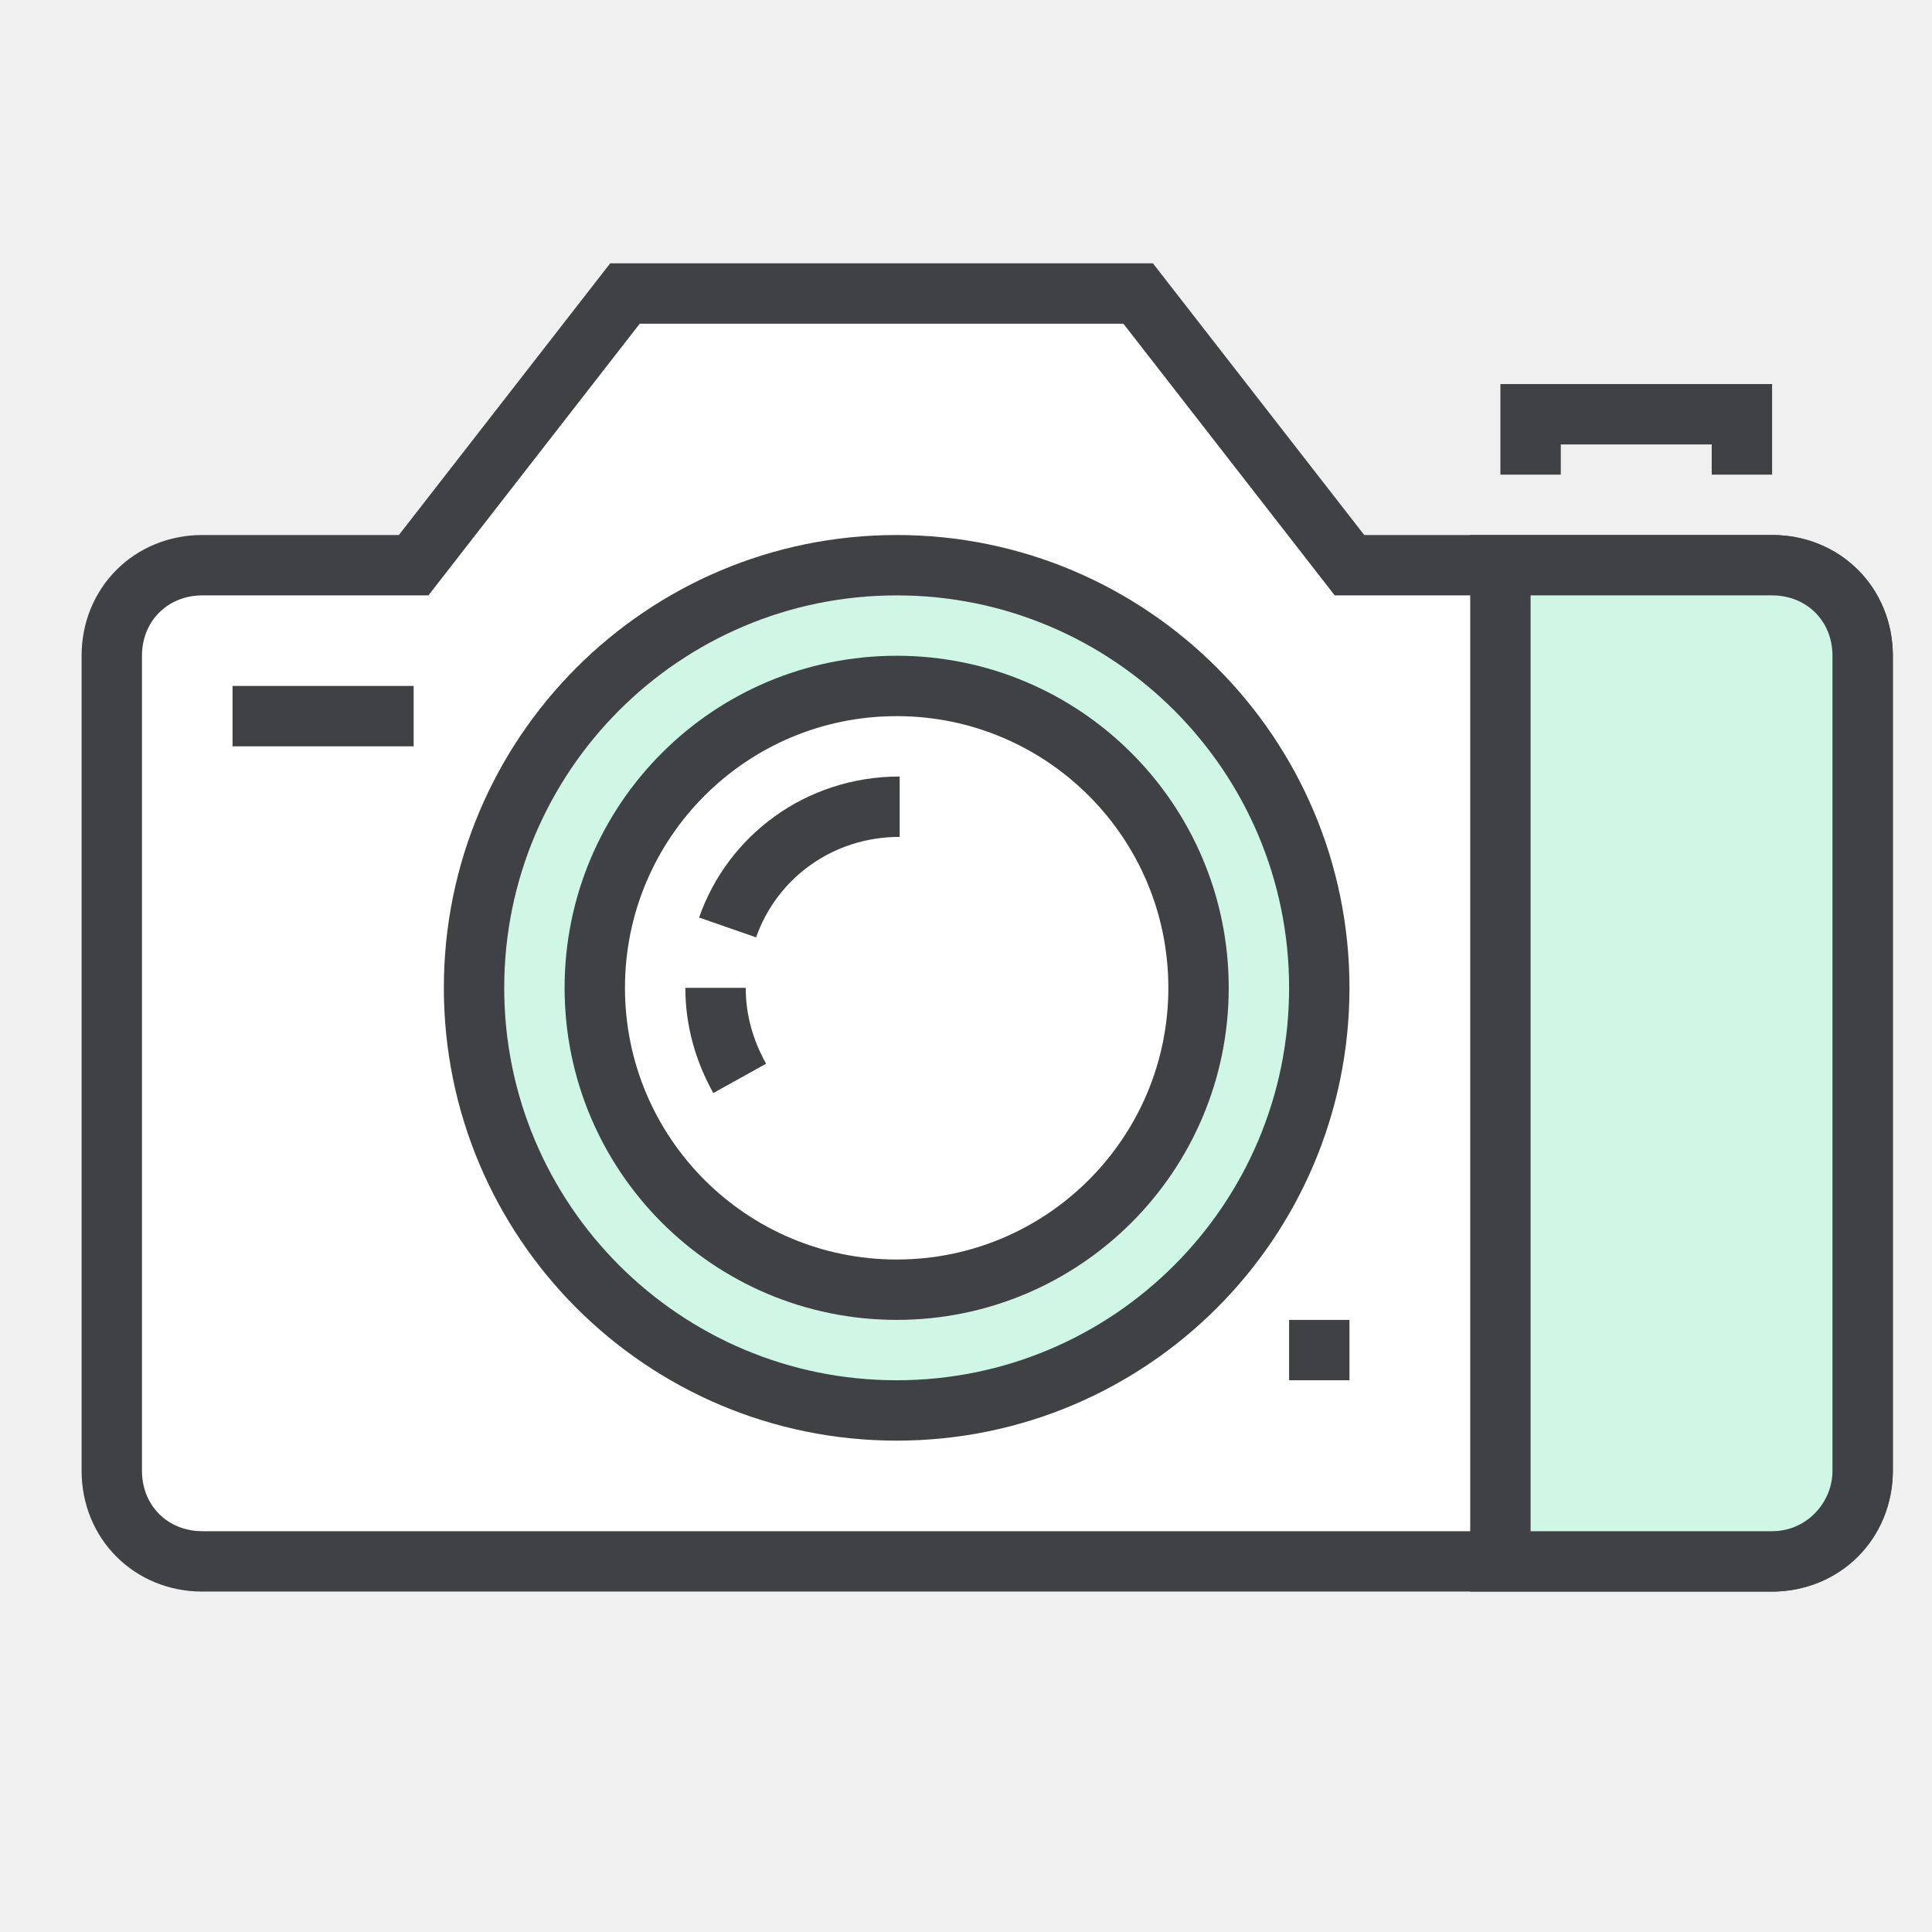
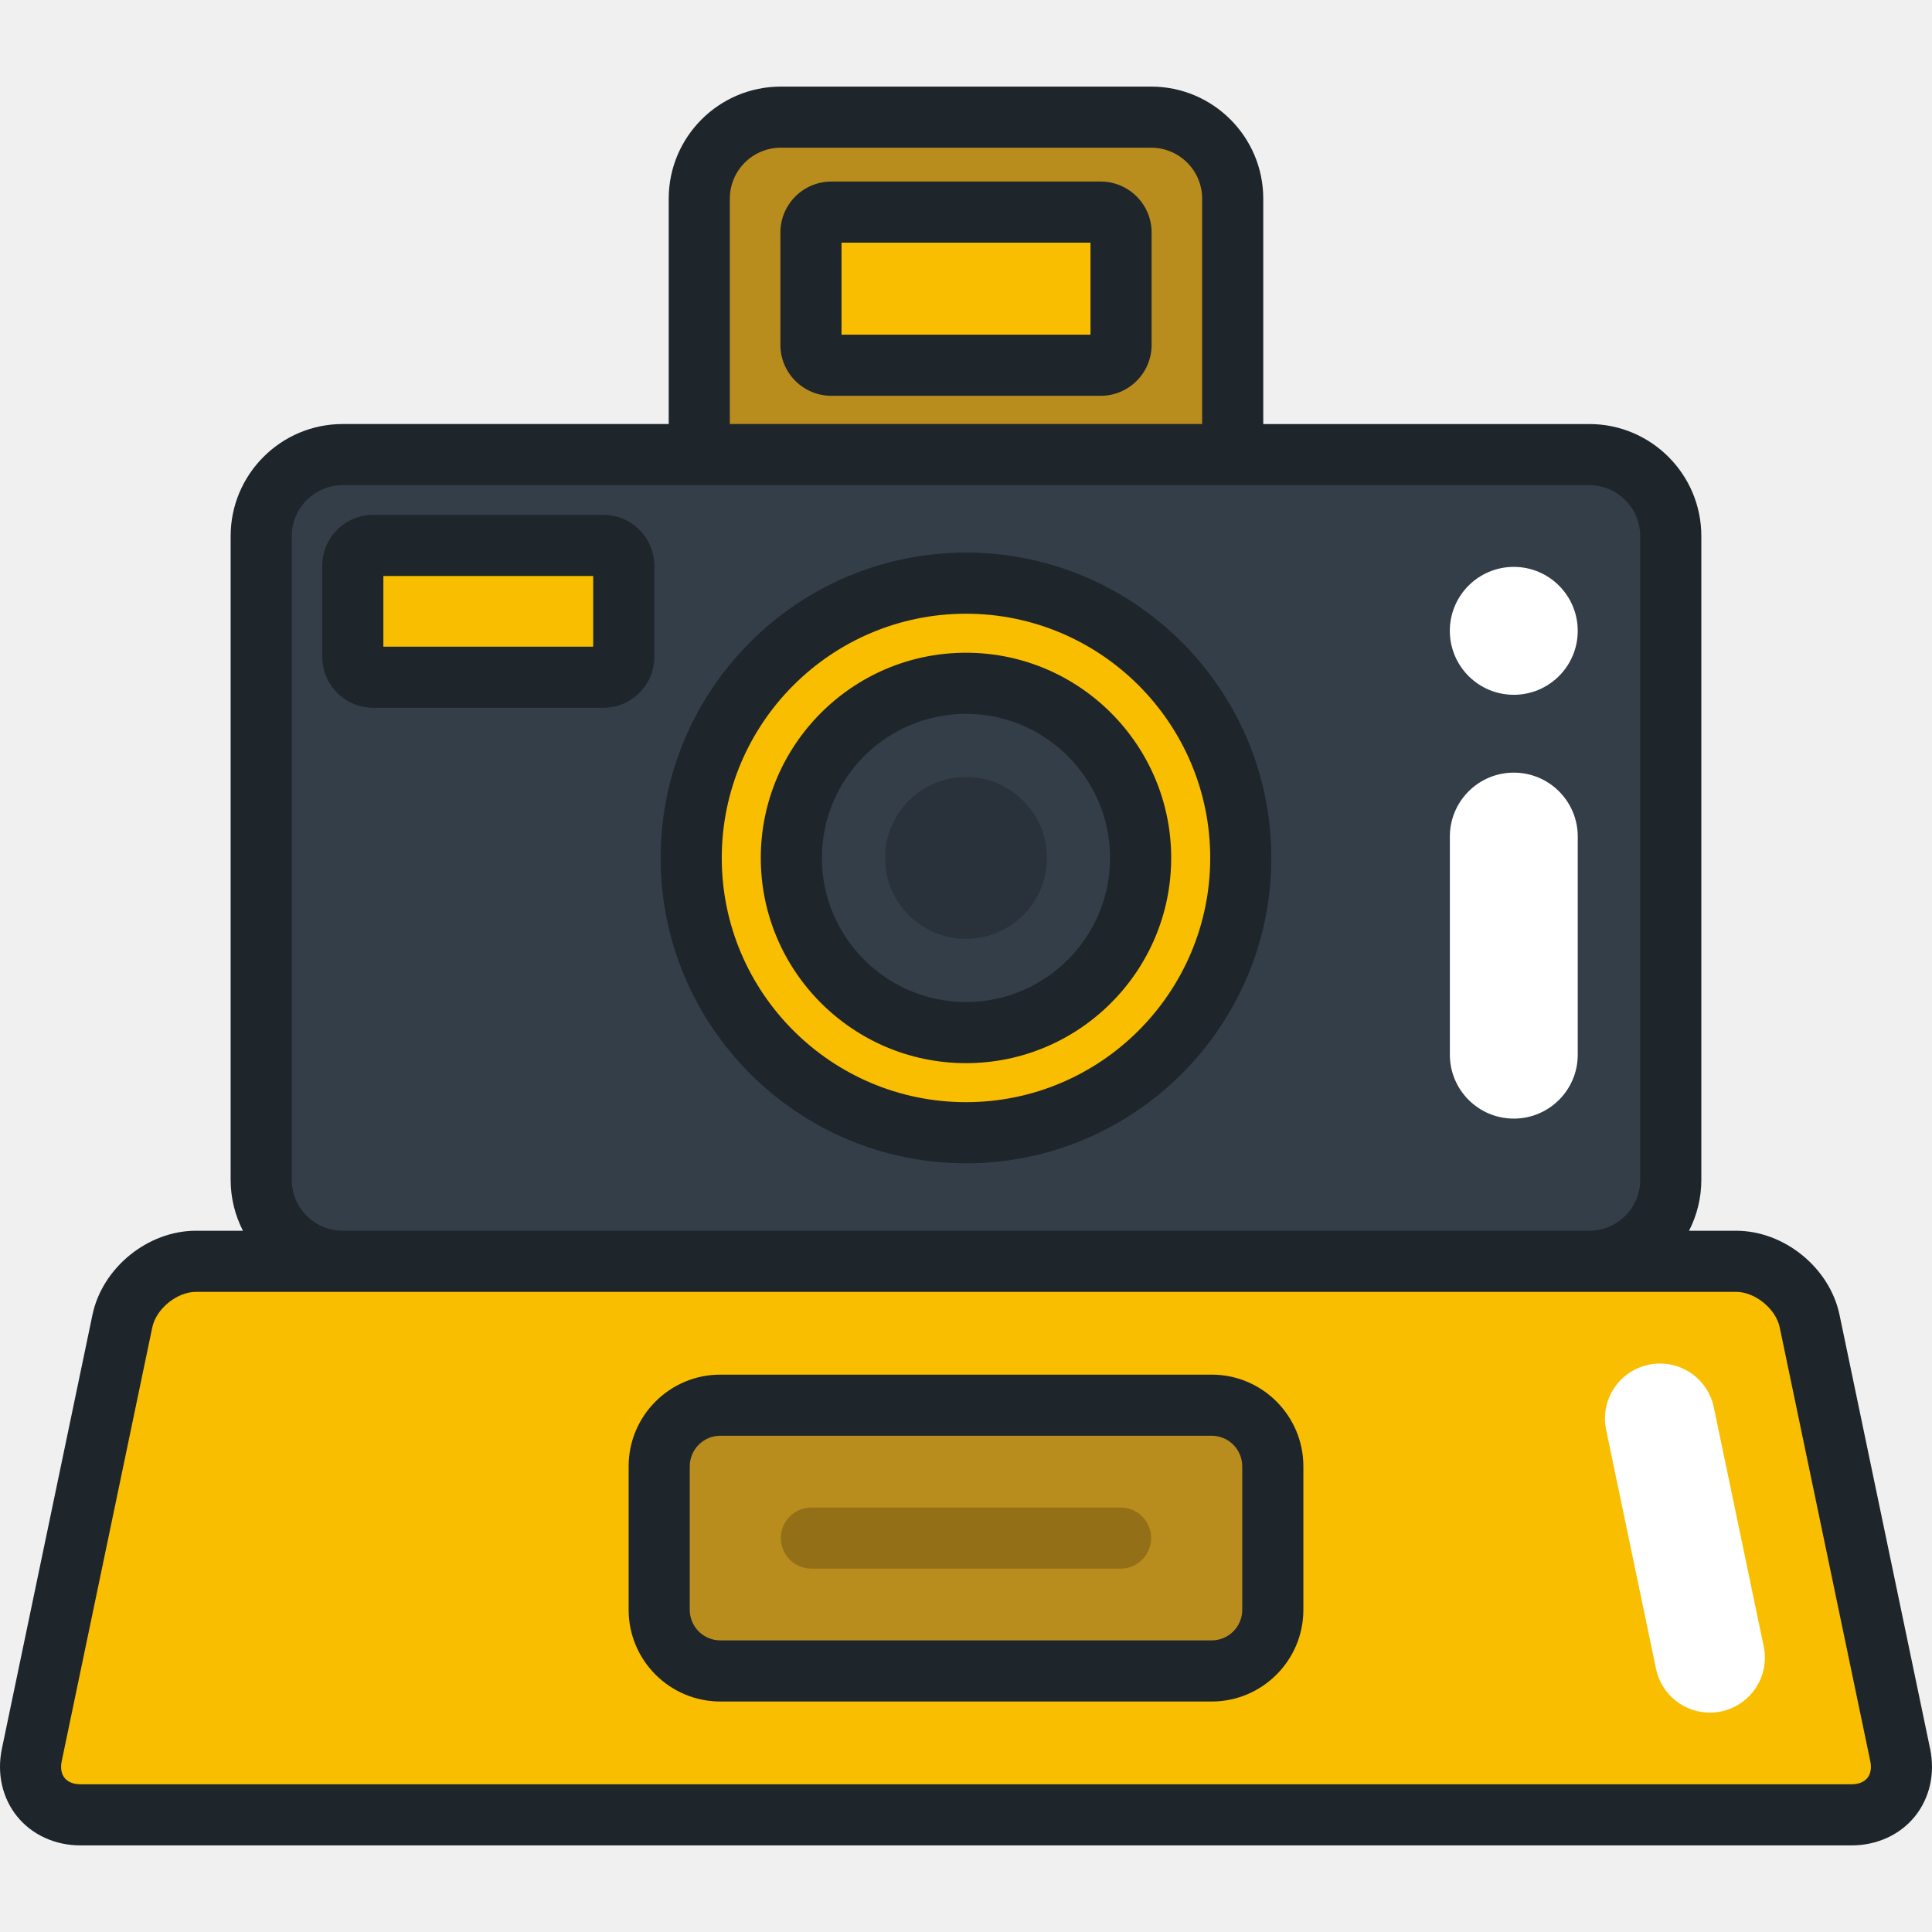
- <svg xmlns="http://www.w3.org/2000/svg" width="64" height="64" viewBox="0 0 64 64" fill="none">
-   <path d="M58.703 18.723h-14l-7-9h-17l-7 9h-7c-1.7 0-3 1.3-3 3v27c0 1.7 1.3 3 3 3h52c1.7 0 3-1.3 3-3v-27c0-1.7-1.3-3-3-3z" fill="#fff" stroke="#404145" stroke-width="2" stroke-miterlimit="10" />
-   <path d="M50.703 15.723v-2h7v2" stroke="#404145" stroke-width="2" stroke-miterlimit="10" />
-   <path d="M29.703 46.723c7.732 0 14-6.268 14-14s-6.268-14-14-14-14 6.268-14 14 6.268 14 14 14z" fill="#D0F7E6" stroke="#404145" stroke-width="2" stroke-miterlimit="10" />
-   <path d="M29.703 42.723c5.523 0 10-4.477 10-10s-4.477-10-10-10-10 4.477-10 10 4.477 10 10 10z" fill="#fff" stroke="#404145" stroke-width="2" stroke-miterlimit="10" />
-   <path d="M24.103 30.723c.8-2.3 3-4 5.7-4m-5.3 9c-.5-.9-.8-1.9-.8-3m-16-9h6" stroke="#404145" stroke-width="2" stroke-miterlimit="10" />
-   <path d="M58.703 51.723h-9v-33h9c1.7 0 3 1.3 3 3v27c0 1.6-1.3 3-3 3z" fill="#D0F7E6" stroke="#404145" stroke-width="2" stroke-miterlimit="10" />
-   <path d="M42.703 44.723h2" stroke="#404145" stroke-width="2" stroke-miterlimit="10" />
+ <svg xmlns="http://www.w3.org/2000/svg" viewBox="0 0 511.999 511.999" style="enable-background:new 0 0 511.999 511.999" xml:space="preserve">
+   <path style="fill:#b88c1d" d="M326.679 52.642c0-11.877-9.717-21.594-21.594-21.594h-98.179c-11.877 0-21.594 9.717-21.594 21.594v87.77c0 11.877 9.717 21.594 21.594 21.594h98.179c11.877 0 21.594-9.717 21.594-21.594v-87.77z" />
+   <path style="fill:#333e48" d="M442.772 142.065c0-11.877-9.717-21.594-21.594-21.594H90.813c-11.877 0-21.594 9.717-21.594 21.594v170.598c0 11.877 9.717 21.594 21.594 21.594h330.365c11.877 0 21.594-9.717 21.594-21.594V142.065z" />
+   <path style="fill:#fff" d="M418.12 279.493c0 9.36-7.587 16.948-16.947 16.948-9.361 0-16.948-7.587-16.948-16.948v-57.791c0-9.36 7.587-16.948 16.948-16.948 9.36 0 16.947 7.588 16.947 16.948v57.791z" />
+   <circle style="fill:#fff" cx="401.167" cy="167.178" r="16.948" />
+   <circle style="fill:#f9be00" cx="255.993" cy="227.36" r="72.825" />
+   <circle style="fill:#333e48" cx="255.993" cy="227.36" r="46.283" />
+   <circle style="opacity:.2;enable-background:new" cx="255.993" cy="227.36" r="21.437" />
+   <path style="fill:#f9be00" d="M165.298 174.07c0 2.969-2.429 5.398-5.398 5.398H98.897c-2.969 0-5.398-2.429-5.398-5.398v-24.129c0-2.969 2.429-5.398 5.398-5.398H159.9c2.969 0 5.398 2.429 5.398 5.398v24.129zM214.91 91.393c0 2.969 2.429 5.398 5.398 5.398h71.382c2.969 0 5.398-2.429 5.398-5.398v-29.78c0-2.969-2.429-5.398-5.398-5.398h-71.382c-2.969 0-5.398 2.429-5.398 5.398v29.78zM479.57 350.11c-1.82-8.72-10.597-15.854-19.505-15.854H51.933c-8.907 0-17.685 7.133-19.505 15.854L8.425 465.097c-1.821 8.72 3.978 15.854 12.886 15.854H490.69c8.907 0 14.706-7.133 12.886-15.854L479.57 350.11z" />
+   <path style="fill:#b88c1d" d="M337.307 388.584c0-8.907-7.288-16.195-16.195-16.195H190.889c-8.907 0-16.195 7.288-16.195 16.195v38.039c0 8.907 7.288 16.195 16.195 16.195h130.222c8.907 0 16.195-7.288 16.195-16.195v-38.039h.001z" />
+   <path style="opacity:.2;enable-background:new" d="M297.09 415.701H214.9a8.099 8.099 0 0 1 0-16.196h82.189a8.099 8.099 0 0 1 .001 16.196z" />
+   <path style="fill:#fff" d="M453.118 453.861c-6.758 0-12.818-4.725-14.254-11.6l-13.226-63.358c-1.644-7.881 3.41-15.601 11.29-17.247 7.878-1.641 15.601 3.41 17.247 11.289l13.226 63.358c1.644 7.881-3.41 15.601-11.289 17.248a14.71 14.71 0 0 1-2.994.31z" />
+   <path style="fill:#1e252b" d="M255.996 281.744c29.985 0 54.379-24.394 54.379-54.381 0-29.985-24.394-54.381-54.379-54.381s-54.381 24.394-54.381 54.381 24.396 54.381 54.381 54.381zm0-92.564c21.055 0 38.184 17.129 38.184 38.185 0 21.055-17.129 38.185-38.184 38.185s-38.185-17.129-38.185-38.185 17.13-38.185 38.185-38.185zm35.696-141.063H220.31c-7.442 0-13.496 6.054-13.496 13.496v29.78c0 7.442 6.054 13.496 13.496 13.496h71.382c7.442 0 13.496-6.054 13.496-13.496v-29.78c0-7.443-6.055-13.496-13.496-13.496zm-2.7 40.576h-65.984V64.312h65.984v24.381zM511.5 463.441l-24.004-114.985c-2.61-12.503-14.659-22.297-27.432-22.297h-12.453a29.502 29.502 0 0 0 3.258-13.496V142.065c0-16.372-13.319-29.691-29.691-29.691h-86.402V52.642c0-16.372-13.319-29.691-29.691-29.691h-98.179c-16.372 0-29.691 13.319-29.691 29.691v59.731H90.813c-16.372 0-29.691 13.319-29.691 29.691v170.598c0 4.859 1.18 9.444 3.258 13.496H51.933c-12.773 0-24.822 9.794-27.432 22.297L.498 463.441c-1.368 6.554.112 13.099 4.063 17.96 3.949 4.86 10.055 7.647 16.75 7.647H490.69c6.695 0 12.8-2.788 16.75-7.647 3.948-4.861 5.428-11.406 4.06-17.96zM193.41 52.642c0-7.442 6.054-13.496 13.496-13.496h98.179c7.442 0 13.496 6.054 13.496 13.496v59.731H193.41V52.642zM77.317 142.065c0-7.442 6.054-13.496 13.496-13.496h330.365c7.442 0 13.496 6.054 13.496 13.496v170.598c0 7.442-6.054 13.496-13.496 13.496H90.813c-7.442 0-13.496-6.054-13.496-13.496V142.065zm417.554 329.121c-.873 1.075-2.359 1.667-4.183 1.667H21.31c-1.824 0-3.308-.592-4.183-1.667-.873-1.074-1.149-2.65-.776-4.434l24.004-114.987c1.028-4.926 6.547-9.411 11.579-9.411h408.132c5.031 0 10.55 4.485 11.579 9.411l24.004 114.987c.371 1.785.096 3.359-.778 4.434zM255.996 308.282c44.618 0 80.917-36.299 80.917-80.917 0-44.619-36.299-80.918-80.917-80.918-44.619 0-80.918 36.3-80.918 80.918s36.299 80.917 80.918 80.917zm0-145.641c35.688 0 64.722 29.035 64.722 64.723s-29.035 64.722-64.722 64.722c-35.689 0-64.723-29.035-64.723-64.722 0-35.688 29.034-64.723 64.723-64.723zm65.116 201.65H190.889c-13.396 0-24.293 10.897-24.293 24.293v38.039c0 13.396 10.897 24.293 24.293 24.293h130.222c13.396 0 24.293-10.897 24.293-24.293v-38.039c.001-13.396-10.897-24.293-24.292-24.293zm8.098 62.332c0 4.465-3.633 8.098-8.098 8.098H190.889c-4.465 0-8.098-3.633-8.098-8.098v-38.039c0-4.465 3.633-8.098 8.098-8.098h130.222c4.465 0 8.098 3.633 8.098 8.098v38.039h.001zM98.897 187.566H159.9c7.442 0 13.496-6.054 13.496-13.496v-24.129c0-7.442-6.054-13.496-13.496-13.496H98.897c-7.442 0-13.496 6.054-13.496 13.496v24.129c0 7.442 6.055 13.496 13.496 13.496zm2.7-34.926H157.2v18.73h-55.604v-18.73z" />
</svg>
